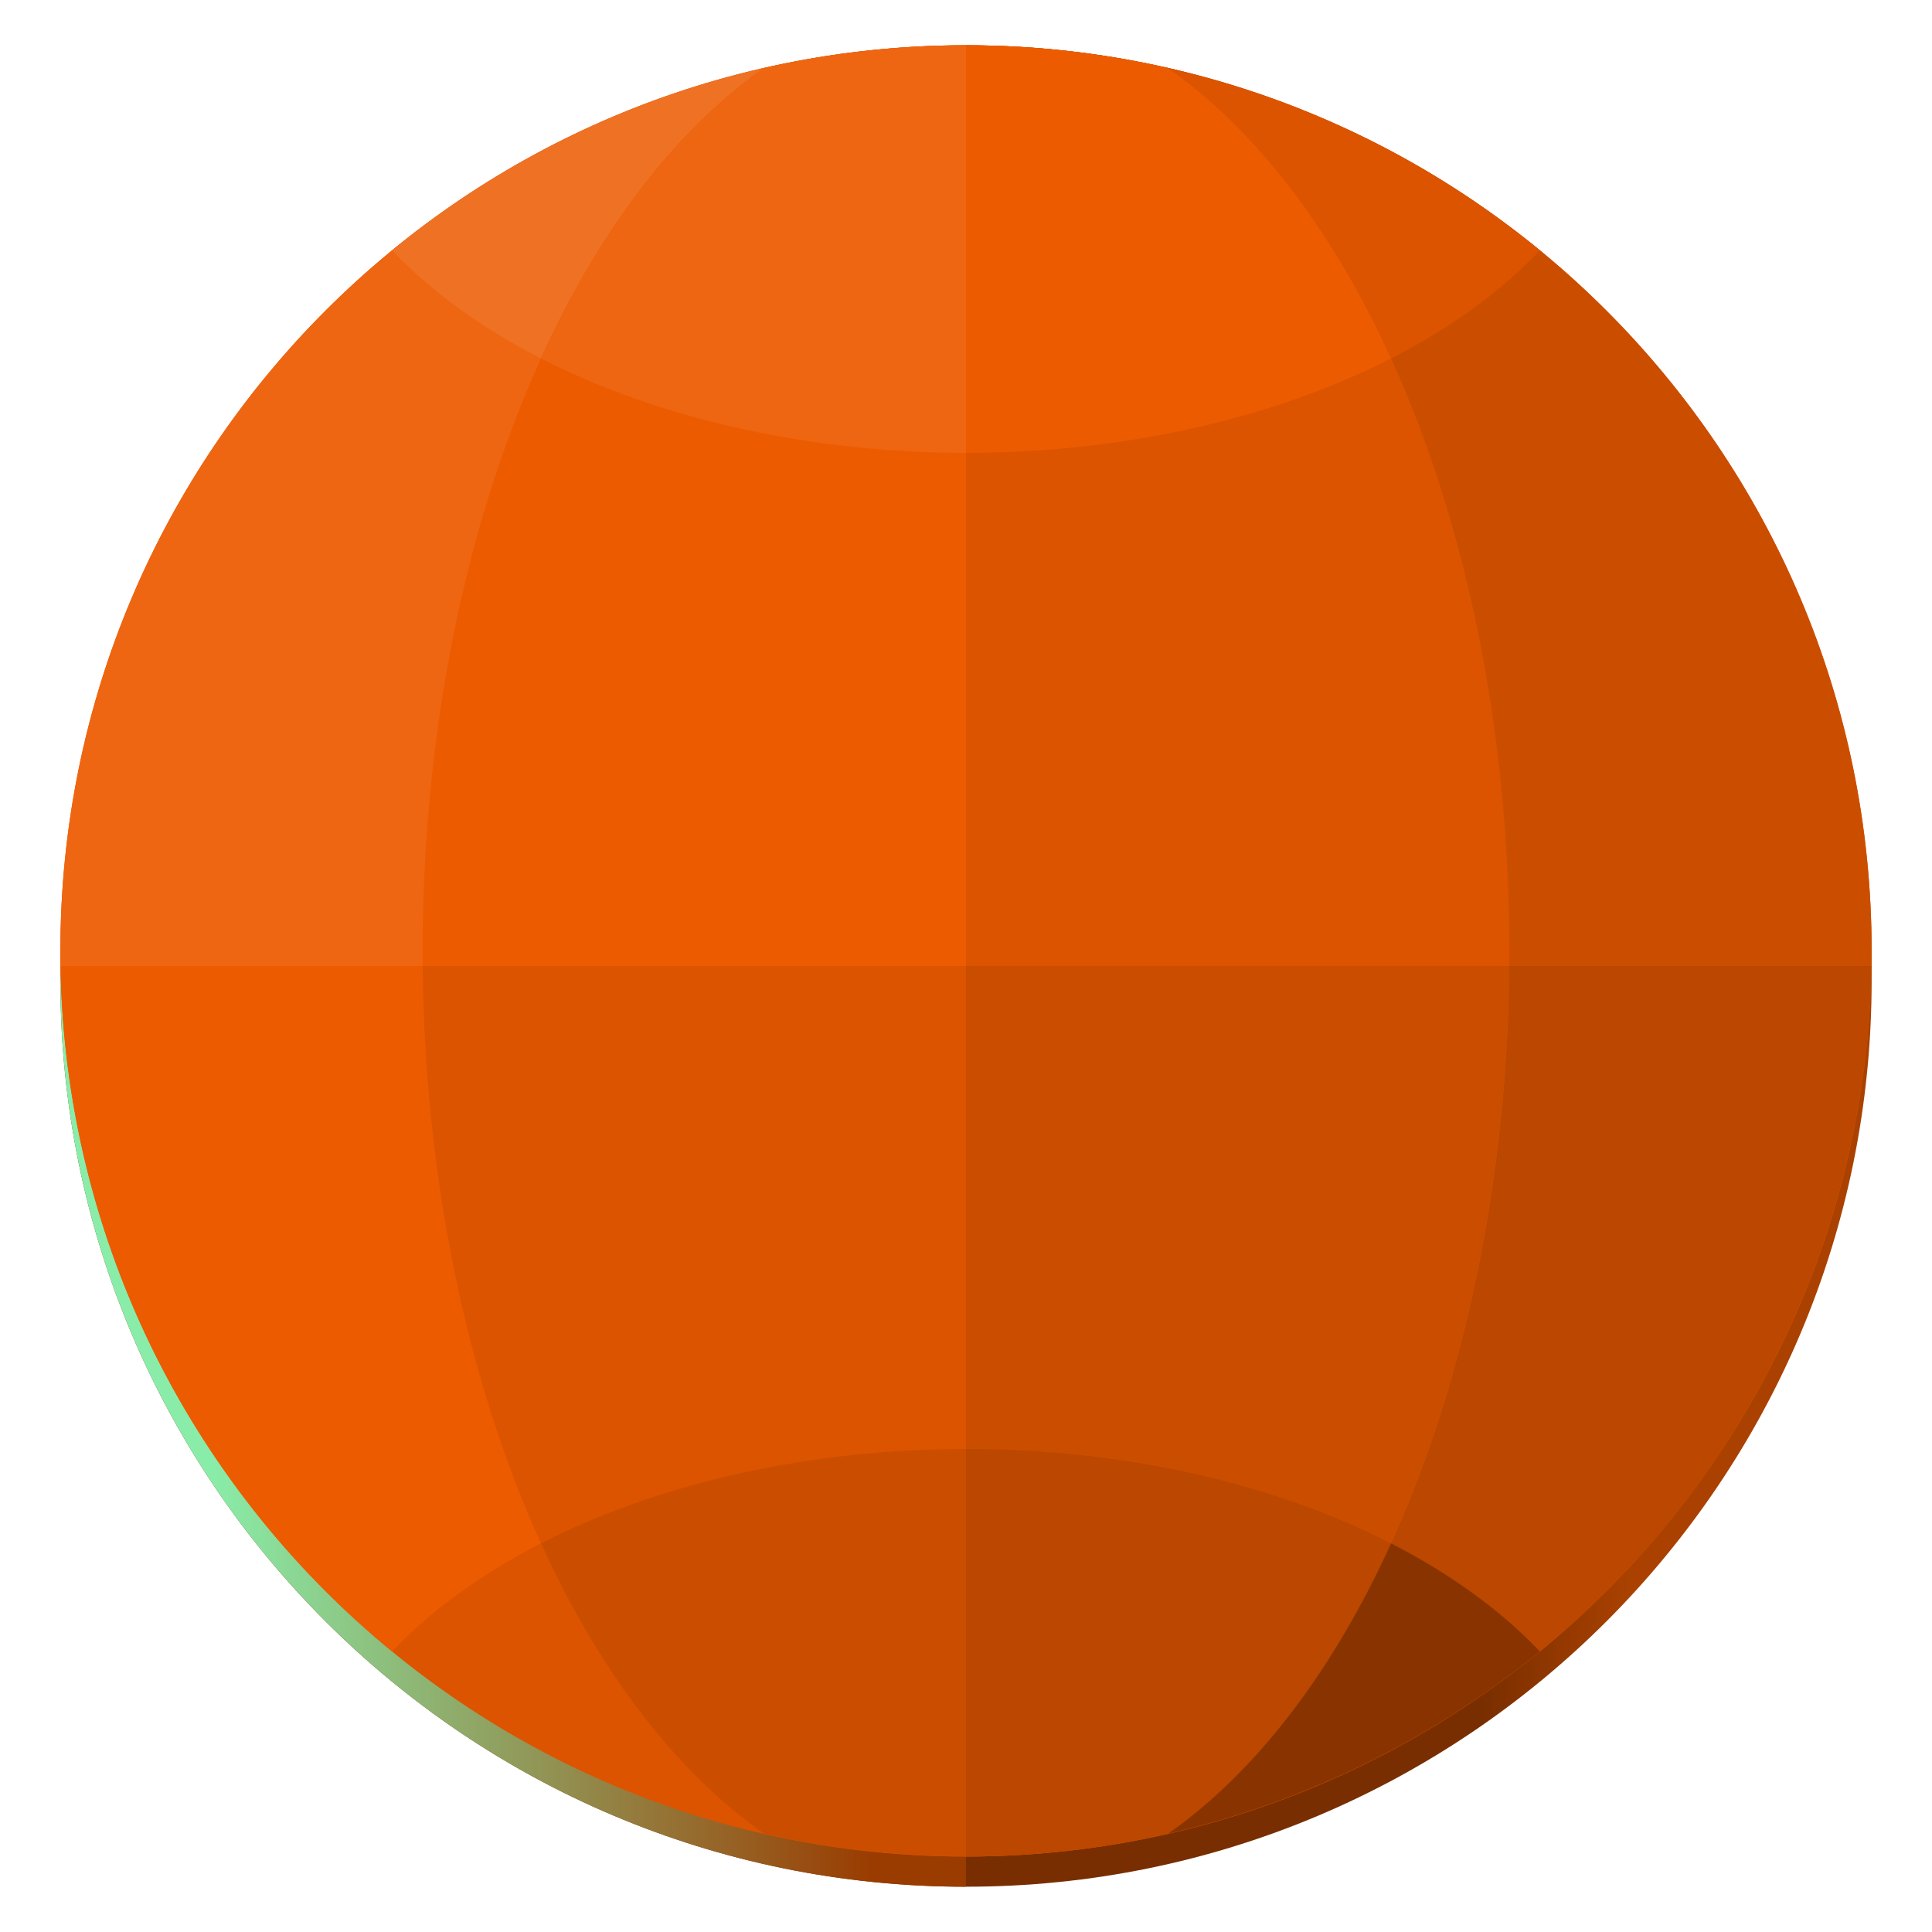
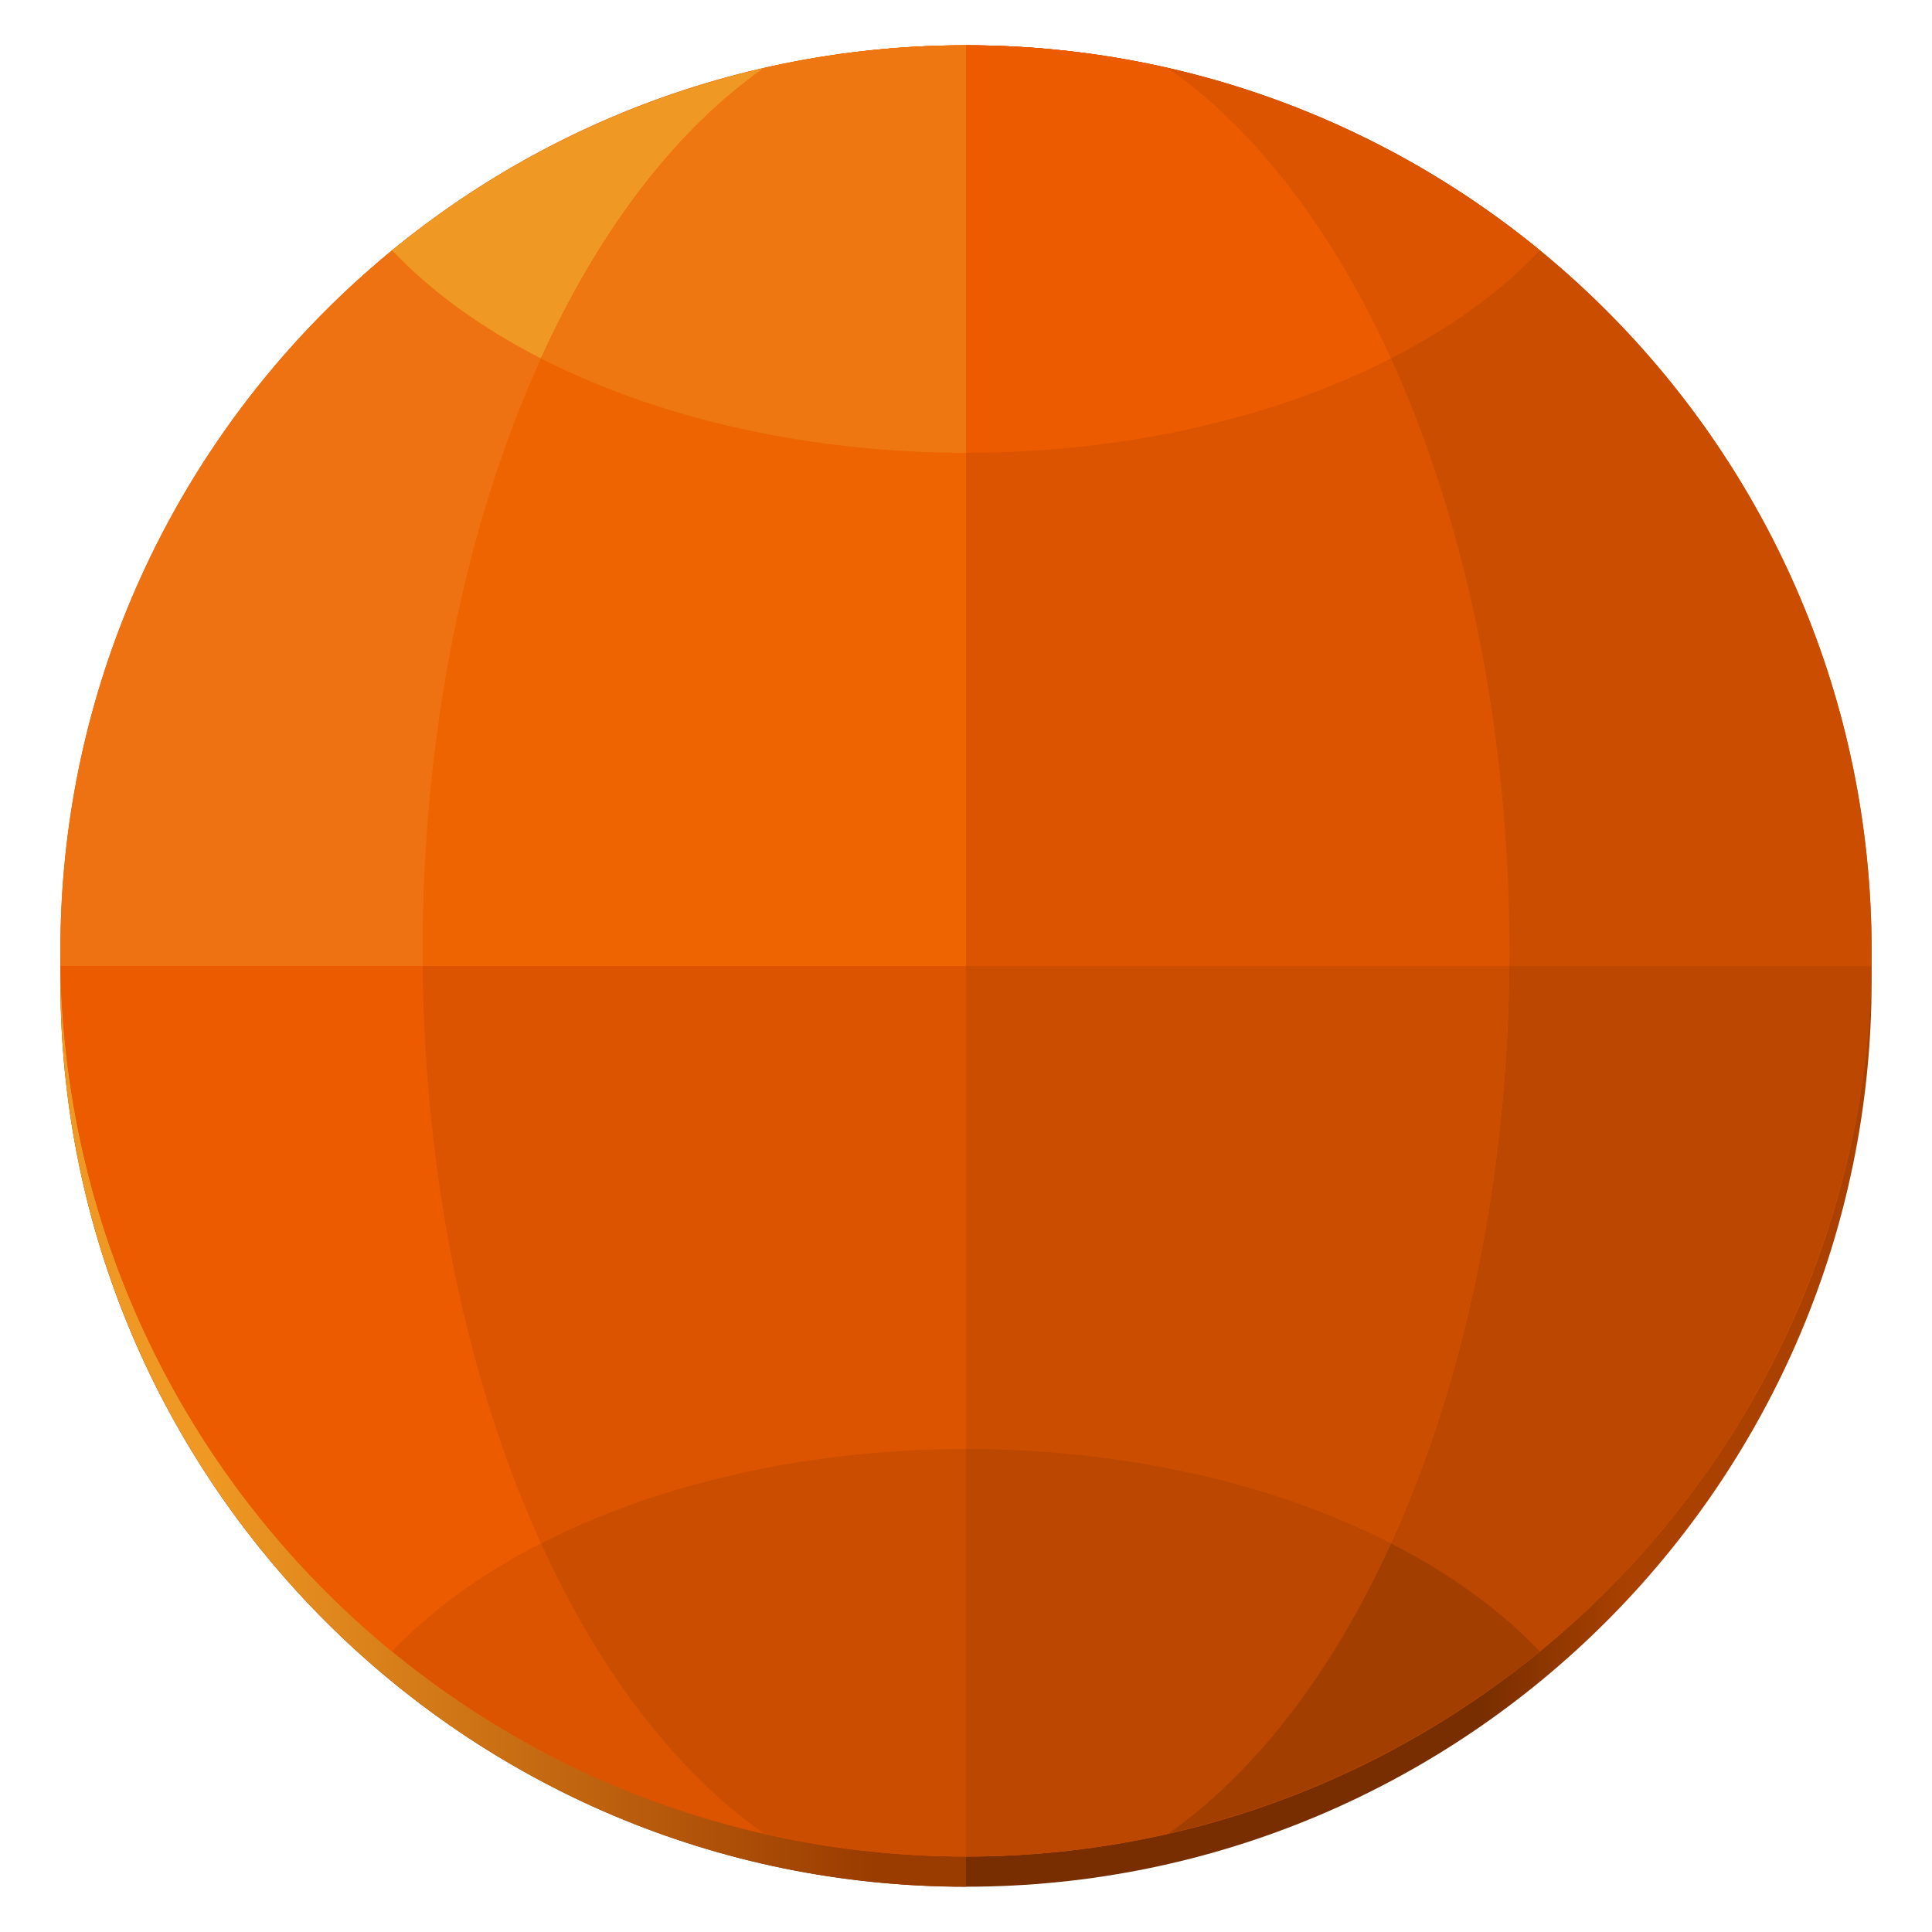
- <svg xmlns="http://www.w3.org/2000/svg" height="128px" viewBox="0 0 128 128" width="128px">
+ <svg xmlns="http://www.w3.org/2000/svg" height="128px" viewBox="0 0 128 128" width="128px" version="1.1" id="svg28">
+   <defs id="defs28" />
  <linearGradient id="a" gradientUnits="userSpaceOnUse" x1="98" x2="108" y1="112" y2="112">
-     <stop offset="0" stop-color="#782e00" />
-     <stop offset="1" stop-color="#aa4100" />
+     <stop offset="0" stop-color="#782e00" id="stop1" />
+     <stop offset="1" stop-color="#aa4100" id="stop2" />
  </linearGradient>
  <linearGradient id="b" gradientTransform="matrix(0 -1 1 0 -157 121)" gradientUnits="userSpaceOnUse" x1="1" x2="1" y1="215" y2="171">
-     <stop offset="0" stop-color="#9a3b00" />
-     <stop offset="1" stop-color="#89eda9" />
+     <stop offset="0" stop-color="#9a3b00" id="stop3" />
+     <stop offset="1" stop-color="#89eda9" id="stop4" style="stop-color:#ef9823;stop-opacity:1;" />
  </linearGradient>
-   <filter id="c" height="100%" width="100%" x="0%" y="0%">
-     <feColorMatrix in="SourceGraphic" type="matrix" values="0 0 0 0 1 0 0 0 0 1 0 0 0 0 1 0 0 0 1 0" />
+   <filter id="c" height="1" width="1" x="0" y="0">
+     <feColorMatrix in="SourceGraphic" type="matrix" values="0 0 0 0 1 0 0 0 0 1 0 0 0 0 1 0 0 0 1 0" id="feColorMatrix4" />
  </filter>
  <mask id="d">
-     <g filter="url(#c)">
-       <rect fill-opacity="0.5" height="128" width="128" />
+     <g filter="url(#c)" id="g4">
+       <rect fill-opacity="0.5" height="128" width="128" id="rect4" />
    </g>
  </mask>
  <clipPath id="e">
-     <rect height="152" width="192" />
+     <rect height="152" width="192" id="rect5" />
  </clipPath>
  <mask id="f">
-     <g filter="url(#c)">
-       <rect fill-opacity="0.5" height="128" width="128" />
+     <g filter="url(#c)" id="g6">
+       <rect fill-opacity="0.5" height="128" width="128" id="rect6" />
    </g>
  </mask>
  <clipPath id="g">
-     <rect height="152" width="192" />
+     <rect height="152" width="192" id="rect7" />
  </clipPath>
  <mask id="h">
-     <g filter="url(#c)">
-       <rect fill-opacity="0.5" height="128" width="128" />
+     <g filter="url(#c)" id="g8">
+       <rect fill-opacity="0.5" height="128" width="128" id="rect8" />
    </g>
  </mask>
  <clipPath id="i">
-     <rect height="152" width="192" />
+     <rect height="152" width="192" id="rect9" />
  </clipPath>
-   <path d="m 64 5 c 33.137 0 60 26.863 60 60 s -26.863 60 -60 60 s -60 -26.863 -60 -60 s 26.863 -60 60 -60 z m 0 0" fill="url(#a)" />
-   <path d="m 64 5 c -33.137 0 -60 26.863 -60 60 s 26.863 60 60 60 z m 0 0" fill="url(#b)" />
-   <path d="m 124 63 c 0 33.137 -26.863 60 -60 60 s -60 -26.863 -60 -60 s 26.863 -60 60 -60 s 60 26.863 60 60 z m 0 0" fill="#dc5400" />
-   <path d="m 28.004 64 c 0.125 13.914 2.883 27.367 7.836 38.25 c -3.941 2.016 -7.281 4.441 -9.863 7.16 c -13.641 -11.172 -21.676 -27.781 -21.969 -45.41 z m 0 0" fill="#ED5B00" />
-   <path d="m 64 96 v 27 c -4.5 0 -8.988 -0.508 -13.375 -1.512 c -5.801 -4.059 -10.895 -10.691 -14.781 -19.238 c 7.902 -4.039 17.867 -6.25 28.156 -6.25 z m 0 0" fill="#cb4e00" />
-   <path d="m 99.996 64 c -0.125 13.914 -2.883 27.367 -7.84 38.25 c 3.945 2.016 7.281 4.441 9.863 7.16 c 13.641 -11.172 21.676 -27.781 21.973 -45.41 z m 0 0" fill="#bb4700" />
-   <path d="m 64 64 v 59 c 4.5 0 8.988 -0.508 13.375 -1.512 c 13.473 -9.434 22.391 -32.098 22.621 -57.488 z m 0 0" fill="#cb4e00" />
-   <path d="m 64 96 v 27 c 4.5 0 8.988 -0.508 13.375 -1.512 c 5.801 -4.059 10.895 -10.691 14.781 -19.238 c -7.902 -4.039 -17.867 -6.25 -28.156 -6.25 z m 0 0" fill="#bb4700" />
-   <path d="m 92.16 102.25 c -3.891 8.547 -8.984 15.176 -14.781 19.238 c 9.035 -2.066 17.473 -6.203 24.645 -12.078 c -2.582 -2.719 -5.922 -5.145 -9.863 -7.16 z m 0 0" fill="#893400" />
-   <path d="m 64 3 c -33.137 0 -60 26.863 -60 60 c 0 0.332 0.004 0.668 0.008 1 h 59.992 z m 0 0" fill="#ee6611" />
-   <path d="m 50.625 4.508 c -9.039 2.07 -17.477 6.203 -24.648 12.078 c 2.582 2.723 5.922 5.145 9.867 7.164 c 3.891 -8.551 8.984 -15.18 14.781 -19.242 z m 0 0" fill="#ef7123" />
-   <path d="m 64 3 c -4.5 0 -8.984 0.508 -13.375 1.508 c -13.664 9.57 -22.625 32.734 -22.625 58.492 c 0 0.332 0 0.668 0.004 1 h 35.996 z m 0 0" fill="#ED5B00" />
-   <path d="m 64 3 c -4.5 0 -8.984 0.508 -13.375 1.508 c -5.797 4.062 -10.891 10.691 -14.781 19.242 c 7.906 4.039 17.867 6.25 28.156 6.25 z m 0 0" fill="#ee6611" />
-   <path d="m 64 3 c 33.137 0 60 26.863 60 60 c 0 0.332 -0.004 0.668 -0.008 1 h -59.992 z m 0 0" fill="#cb4e00" />
-   <path d="m 77.375 4.508 c 9.039 2.07 17.477 6.203 24.648 12.078 c -2.582 2.723 -5.922 5.145 -9.863 7.16 c -3.895 -8.547 -8.988 -15.176 -14.785 -19.238 z m 0 0" fill="#dc5400" />
-   <path d="m 64 3 c 4.5 0 8.988 0.508 13.375 1.508 c 13.664 9.57 22.625 32.734 22.625 58.492 c 0 0.332 0 0.668 -0.004 1 h -35.996 z m 0 0" fill="#dc5400" />
-   <path d="m 64 3 c 4.5 0 8.988 0.508 13.375 1.508 c 5.797 4.062 10.891 10.691 14.781 19.238 c -7.906 4.043 -17.867 6.254 -28.156 6.254 z m 0 0" fill="#ED5B00" />
-   <g clip-path="url(#e)" mask="url(#d)" transform="matrix(1 0 0 1 -8 -16)">
-     <path d="m 169.5 24 v 1 h 13 v -1 z m 0 0" fill="#2e3436" />
+   <path d="m 64 5 c 33.137 0 60 26.863 60 60 s -26.863 60 -60 60 s -60 -26.863 -60 -60 s 26.863 -60 60 -60 z m 0 0" fill="url(#a)" id="path9" />
+   <path d="m 64 5 c -33.137 0 -60 26.863 -60 60 s 26.863 60 60 60 z m 0 0" fill="url(#b)" id="path10" />
+   <path d="m 124 63 c 0 33.137 -26.863 60 -60 60 s -60 -26.863 -60 -60 s 26.863 -60 60 -60 s 60 26.863 60 60 z m 0 0" fill="#dc5400" id="path11" />
+   <path d="m 28.004 64 c 0.125 13.914 2.883 27.367 7.836 38.25 c -3.941 2.016 -7.281 4.441 -9.863 7.16 c -13.641 -11.172 -21.676 -27.781 -21.969 -45.41 z m 0 0" fill="#ED5B00" id="path12" />
+   <path d="m 64 96 v 27 c -4.5 0 -8.988 -0.508 -13.375 -1.512 c -5.801 -4.059 -10.895 -10.691 -14.781 -19.238 c 7.902 -4.039 17.867 -6.25 28.156 -6.25 z m 0 0" fill="#cb4e00" id="path13" />
+   <path d="m 99.996 64 c -0.125 13.914 -2.883 27.367 -7.84 38.25 c 3.945 2.016 7.281 4.441 9.863 7.16 c 13.641 -11.172 21.676 -27.781 21.973 -45.41 z m 0 0" fill="#bb4700" id="path14" />
+   <path d="m 64 64 v 59 c 4.5 0 8.988 -0.508 13.375 -1.512 c 13.473 -9.434 22.391 -32.098 22.621 -57.488 z m 0 0" fill="#cb4e00" id="path15" />
+   <path d="m 64 96 v 27 c 4.5 0 8.988 -0.508 13.375 -1.512 c 5.801 -4.059 10.895 -10.691 14.781 -19.238 c -7.902 -4.039 -17.867 -6.25 -28.156 -6.25 z m 0 0" fill="#bb4700" id="path16" />
+   <path d="m 92.16 102.25 c -3.891 8.547 -8.984 15.176 -14.781 19.238 c 9.035 -2.066 17.473 -6.203 24.645 -12.078 c -2.582 -2.719 -5.922 -5.145 -9.863 -7.16 z m 0 0" fill="#893400" id="path17" style="fill:#a23e00;fill-opacity:1" />
+   <path d="m 64 3 c -33.137 0 -60 26.863 -60 60 c 0 0.332 0.004 0.668 0.008 1 h 59.992 z m 0 0" fill="#ee6611" id="path18" style="fill:#ee7211;fill-opacity:1" />
+   <path d="m 50.625 4.508 c -9.039 2.07 -17.477 6.203 -24.648 12.078 c 2.582 2.723 5.922 5.145 9.867 7.164 c 3.891 -8.551 8.984 -15.18 14.781 -19.242 z m 0 0" fill="#ef7123" id="path19" style="fill:#ef9823;fill-opacity:1" />
+   <path d="m 64 3 c -4.5 0 -8.984 0.508 -13.375 1.508 c -13.664 9.57 -22.625 32.734 -22.625 58.492 c 0 0.332 0 0.668 0.004 1 h 35.996 z m 0 0" fill="#ED5B00" id="path20" style="fill:#ed6400;fill-opacity:1" />
+   <path d="m 64 3 c -4.5 0 -8.984 0.508 -13.375 1.508 c -5.797 4.062 -10.891 10.691 -14.781 19.242 c 7.906 4.039 17.867 6.25 28.156 6.25 z m 0 0" fill="#ee6611" id="path21" style="fill:#ee7711;fill-opacity:1" />
+   <path d="m 64 3 c 33.137 0 60 26.863 60 60 c 0 0.332 -0.004 0.668 -0.008 1 h -59.992 z m 0 0" fill="#cb4e00" id="path22" />
+   <path d="m 77.375 4.508 c 9.039 2.07 17.477 6.203 24.648 12.078 c -2.582 2.723 -5.922 5.145 -9.863 7.16 c -3.895 -8.547 -8.988 -15.176 -14.785 -19.238 z m 0 0" fill="#dc5400" id="path23" />
+   <path d="m 64 3 c 4.5 0 8.988 0.508 13.375 1.508 c 13.664 9.57 22.625 32.734 22.625 58.492 c 0 0.332 0 0.668 -0.004 1 h -35.996 z m 0 0" fill="#dc5400" id="path24" />
+   <path d="m 64 3 c 4.5 0 8.988 0.508 13.375 1.508 c 5.797 4.062 10.891 10.691 14.781 19.238 c -7.906 4.043 -17.867 6.254 -28.156 6.254 z m 0 0" fill="#ED5B00" id="path25" />
+   <g clip-path="url(#e)" mask="url(#d)" transform="matrix(1 0 0 1 -8 -16)" id="g26">
+     <path d="m 169.5 24 v 1 h 13 v -1 z m 0 0" fill="#2e3436" id="path26" />
  </g>
-   <g clip-path="url(#g)" mask="url(#f)" transform="matrix(1 0 0 1 -8 -16)">
-     <path d="m 169.5 21 v 1 h 13 v -1 z m 0 0" fill="#2e3436" />
+   <g clip-path="url(#g)" mask="url(#f)" transform="matrix(1 0 0 1 -8 -16)" id="g27">
+     <path d="m 169.5 21 v 1 h 13 v -1 z m 0 0" fill="#2e3436" id="path27" />
  </g>
-   <g clip-path="url(#i)" mask="url(#h)" transform="matrix(1 0 0 1 -8 -16)">
-     <path d="m 169.5 27 v 1 h 13 v -1 z m 0 0" fill="#2e3436" />
+   <g clip-path="url(#i)" mask="url(#h)" transform="matrix(1 0 0 1 -8 -16)" id="g28">
+     <path d="m 169.5 27 v 1 h 13 v -1 z m 0 0" fill="#2e3436" id="path28" />
  </g>
</svg>
